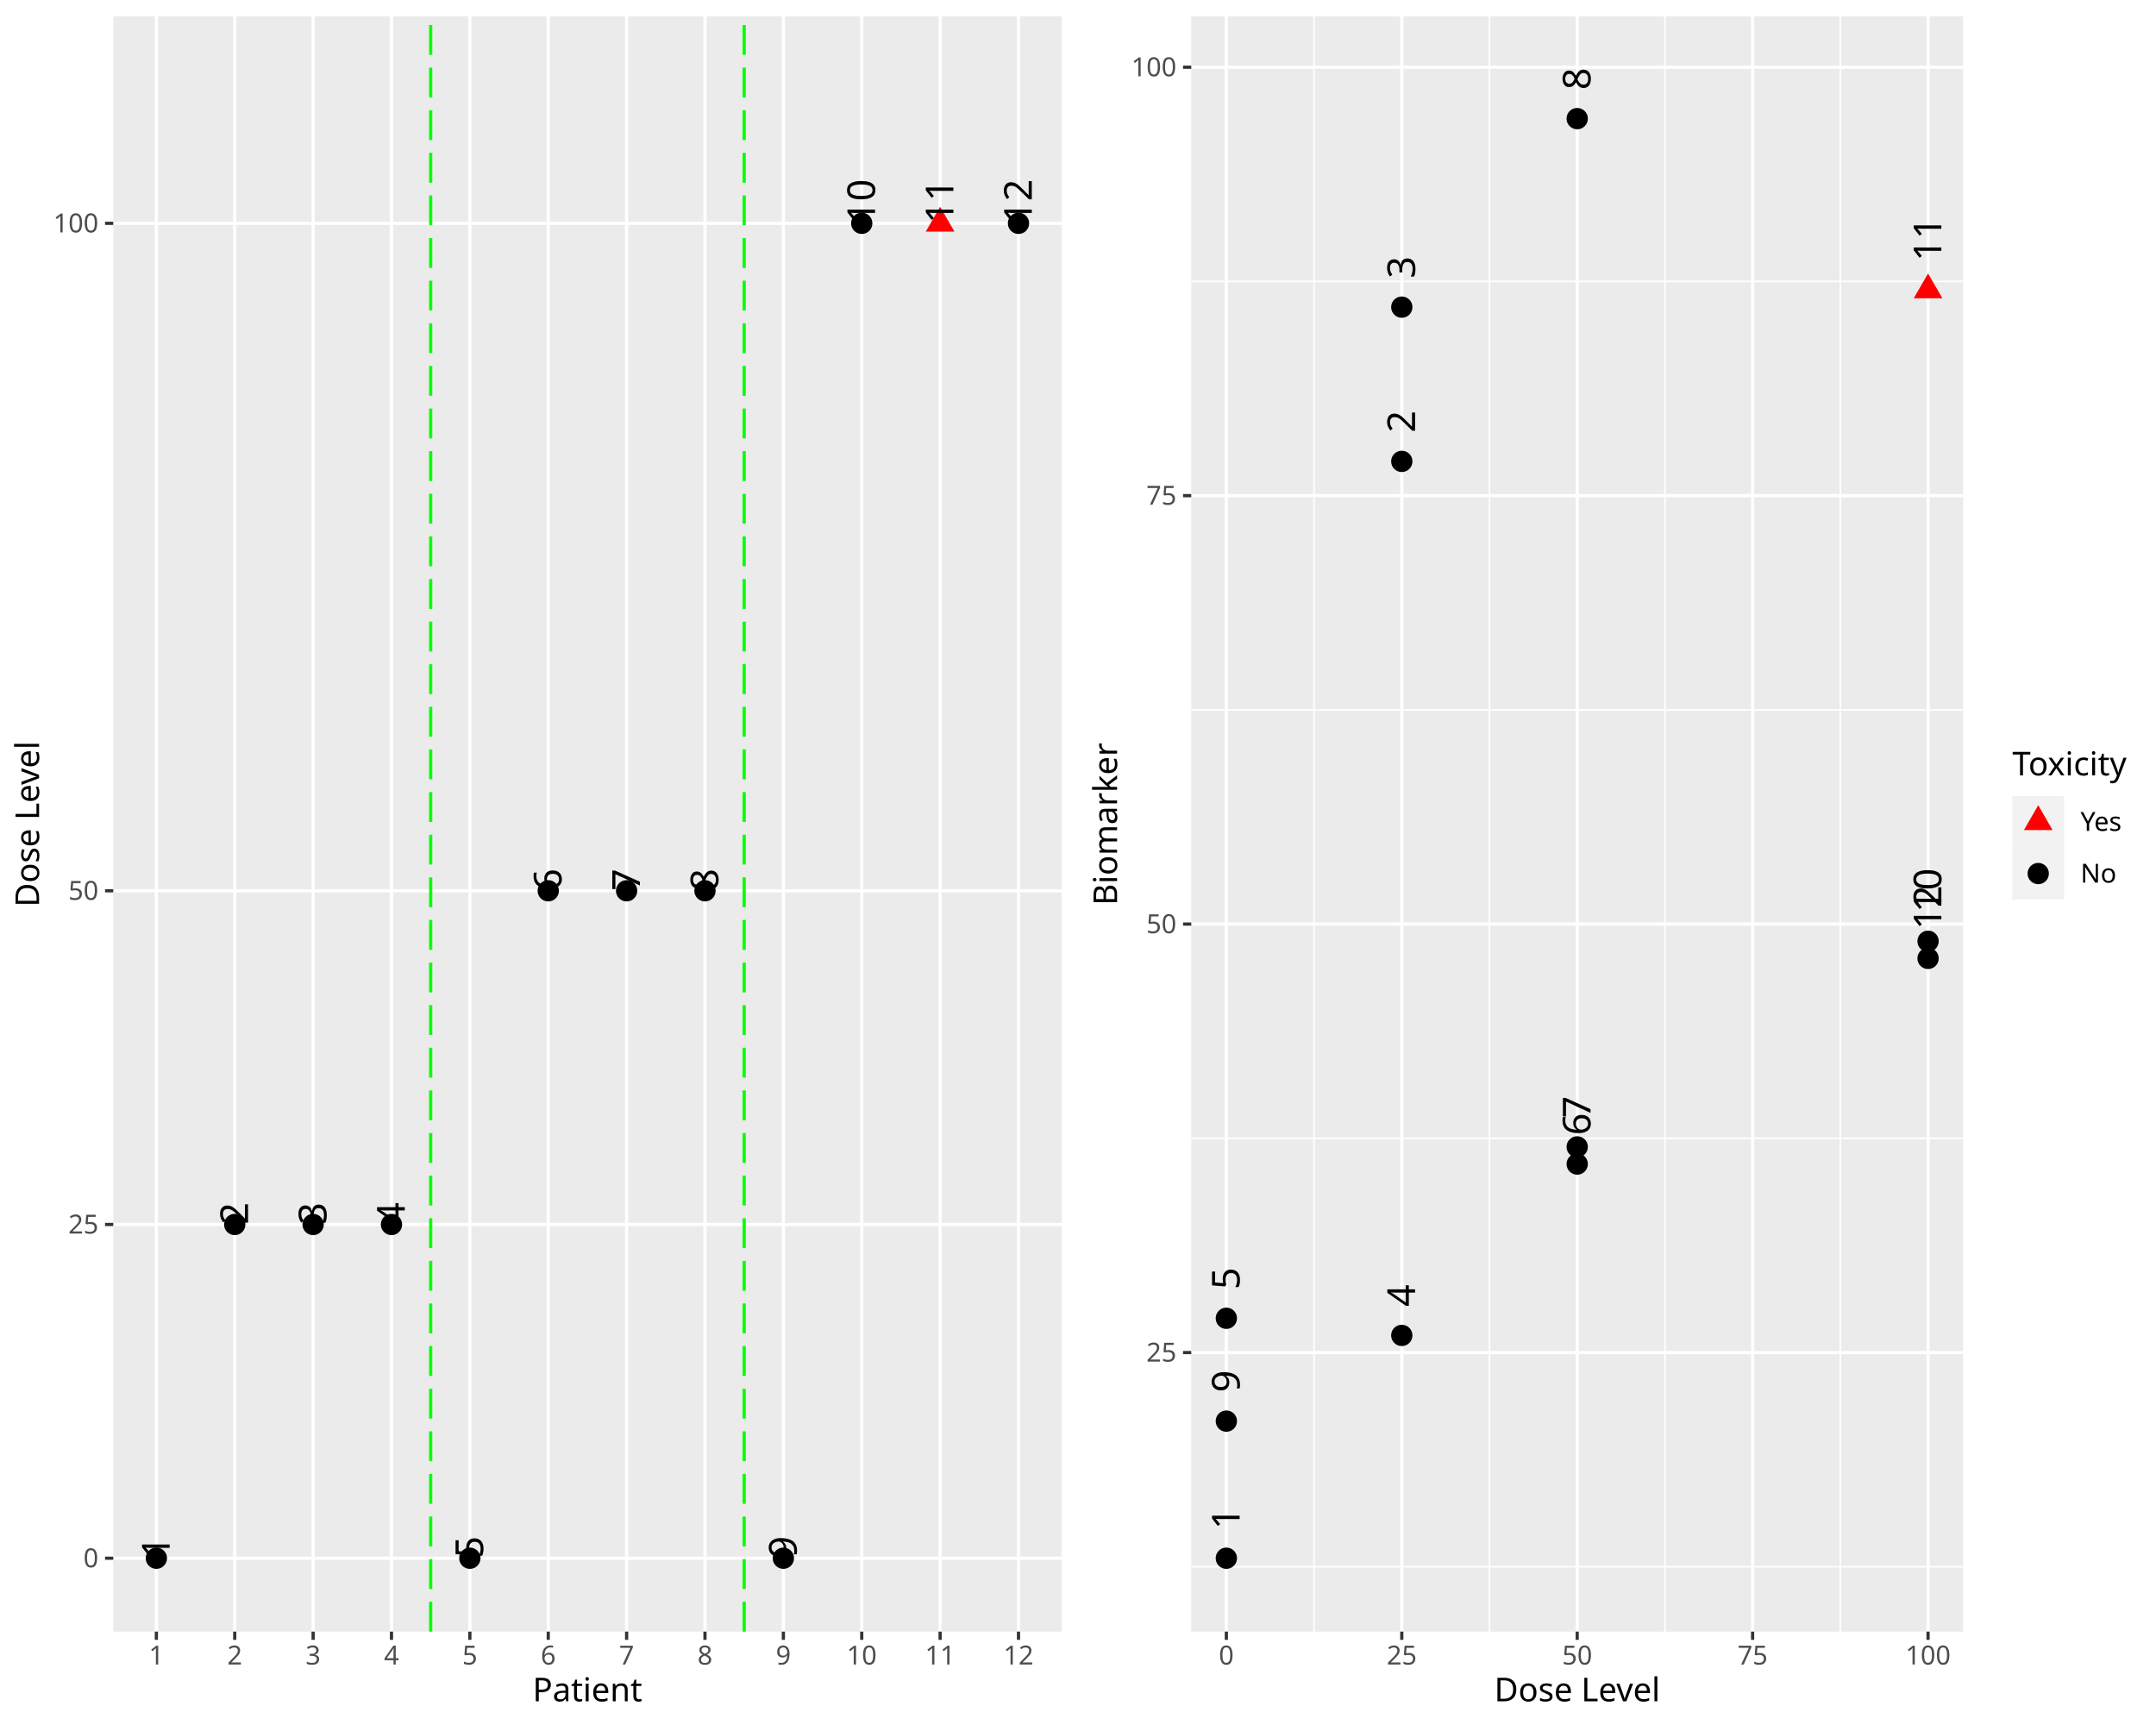
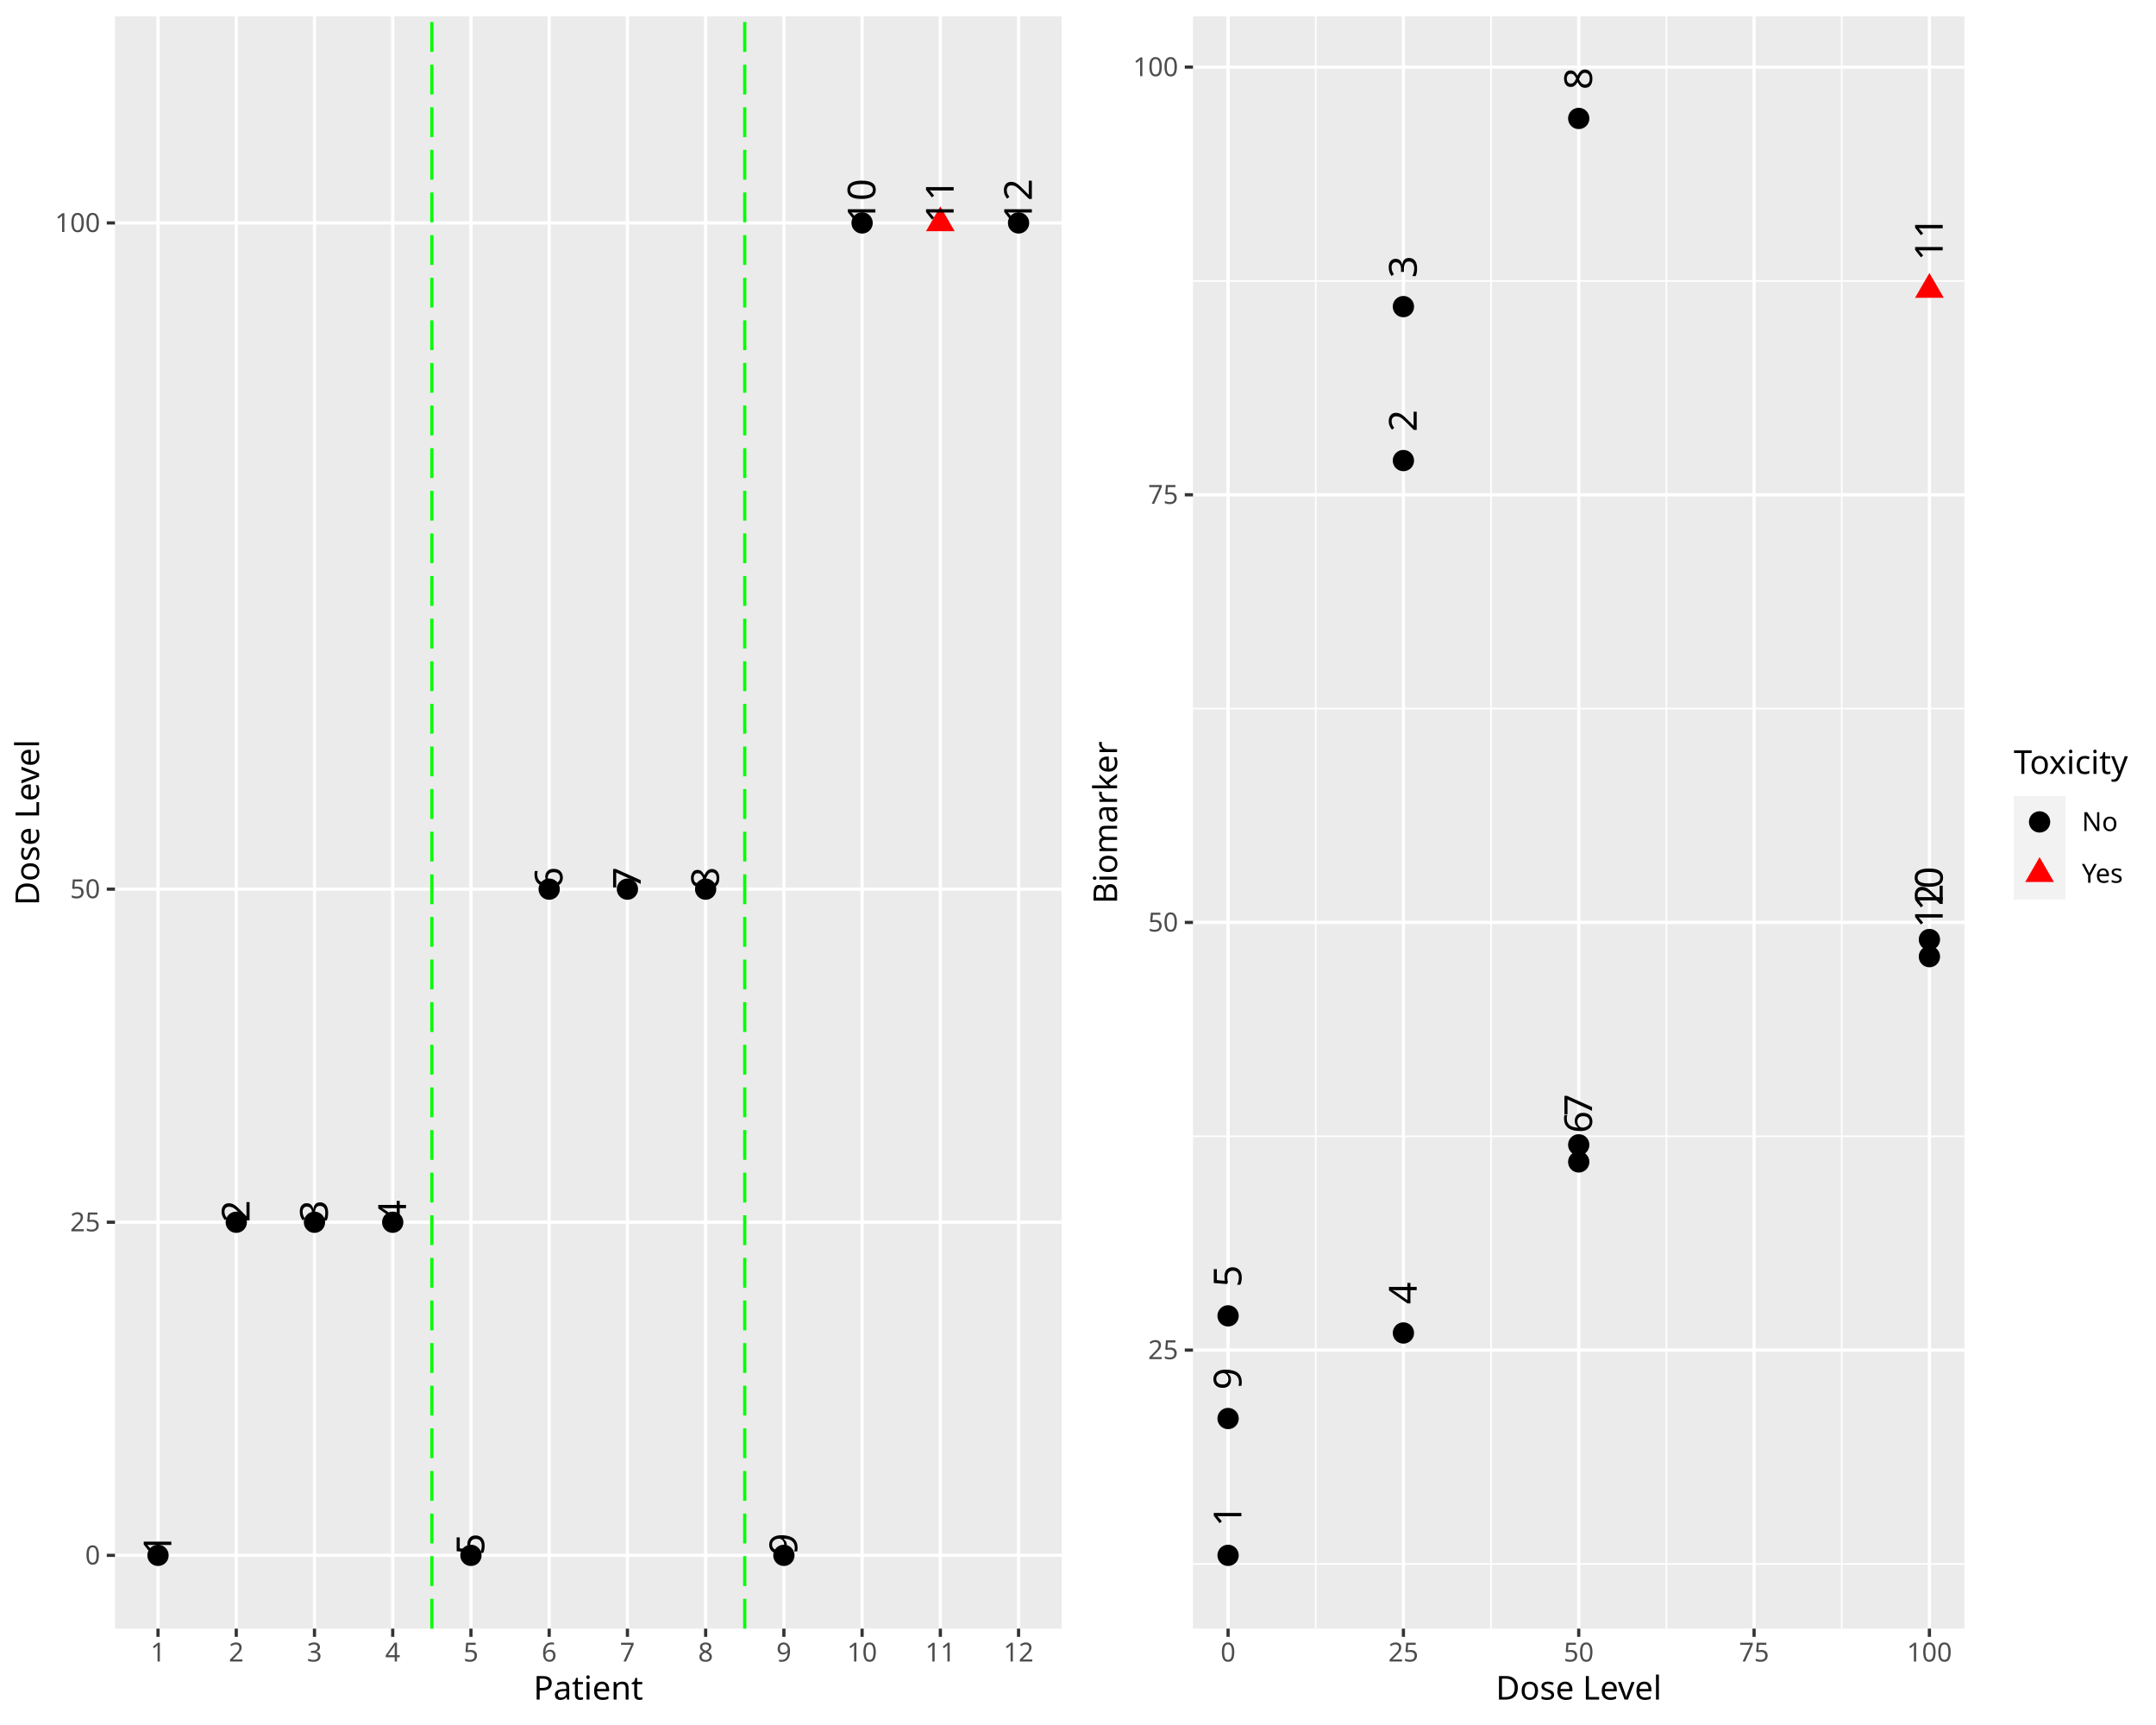
<svg xmlns="http://www.w3.org/2000/svg" class="svglite" data-engine-version="2.0" width="720.00pt" height="576.00pt" viewBox="0 0 720.00 576.00">
  <defs>
    <style type="text/css">
    .svglite line, .svglite polyline, .svglite polygon, .svglite path, .svglite rect, .svglite circle {
      fill: none;
      stroke: #000000;
      stroke-linecap: round;
      stroke-linejoin: round;
      stroke-miterlimit: 10.00;
    }
  </style>
  </defs>
  <rect width="100%" height="100%" style="stroke: none; fill: #FFFFFF;" />
  <defs>
    <clipPath id="cpMC4wMHw3MjAuMDB8MC4wMHw1NzYuMDA=">
      <rect x="0.00" y="0.00" width="720.00" height="576.00" />
    </clipPath>
  </defs>
  <g clip-path="url(#cpMC4wMHw3MjAuMDB8MC4wMHw1NzYuMDA=)">
</g>
  <defs>
    <clipPath id="cpMC4wMHwzNjAuMDB8MC4wMHw1NzYuMDA=">
      <rect x="0.00" y="0.00" width="360.00" height="576.00" />
    </clipPath>
  </defs>
  <g clip-path="url(#cpMC4wMHwzNjAuMDB8MC4wMHw1NzYuMDA=)">
    <rect x="0.00" y="0.00" width="360.00" height="576.00" style="stroke-width: 1.07; stroke: #FFFFFF; fill: #FFFFFF;" />
  </g>
  <g clip-path="url(#cpMC4wMHw3MjAuMDB8MC4wMHw1NzYuMDA=)">
</g>
  <defs>
-     <clipPath id="cpMzcuODJ8MzU0LjUyfDUuNDh8NTQ0Ljgy">
-       <rect x="37.82" y="5.48" width="316.70" height="539.34" />
-     </clipPath>
-   </defs>
-   <g clip-path="url(#cpMzcuODJ8MzU0LjUyfDUuNDh8NTQ0Ljgy)">
-     <rect x="37.82" y="5.48" width="316.70" height="539.34" style="stroke-width: 1.07; stroke: none; fill: #EBEBEB;" />
-     <polyline points="37.82,520.31 354.52,520.31 " style="stroke-width: 1.07; stroke: #FFFFFF; stroke-linecap: butt;" />
-     <polyline points="37.82,408.87 354.52,408.87 " style="stroke-width: 1.07; stroke: #FFFFFF; stroke-linecap: butt;" />
-     <polyline points="37.82,297.44 354.52,297.44 " style="stroke-width: 1.07; stroke: #FFFFFF; stroke-linecap: butt;" />
-     <polyline points="37.82,74.57 354.52,74.57 " style="stroke-width: 1.07; stroke: #FFFFFF; stroke-linecap: butt;" />
-     <polyline points="52.22,544.82 52.22,5.48 " style="stroke-width: 1.07; stroke: #FFFFFF; stroke-linecap: butt;" />
-     <polyline points="78.39,544.82 78.39,5.48 " style="stroke-width: 1.07; stroke: #FFFFFF; stroke-linecap: butt;" />
-     <polyline points="104.57,544.82 104.57,5.48 " style="stroke-width: 1.07; stroke: #FFFFFF; stroke-linecap: butt;" />
-     <polyline points="130.74,544.82 130.74,5.48 " style="stroke-width: 1.07; stroke: #FFFFFF; stroke-linecap: butt;" />
-     <polyline points="156.91,544.82 156.91,5.48 " style="stroke-width: 1.07; stroke: #FFFFFF; stroke-linecap: butt;" />
-     <polyline points="183.09,544.82 183.09,5.48 " style="stroke-width: 1.07; stroke: #FFFFFF; stroke-linecap: butt;" />
-     <polyline points="209.26,544.82 209.26,5.48 " style="stroke-width: 1.07; stroke: #FFFFFF; stroke-linecap: butt;" />
-     <polyline points="235.43,544.82 235.43,5.48 " style="stroke-width: 1.07; stroke: #FFFFFF; stroke-linecap: butt;" />
-     <polyline points="261.61,544.82 261.61,5.48 " style="stroke-width: 1.07; stroke: #FFFFFF; stroke-linecap: butt;" />
-     <polyline points="287.78,544.82 287.78,5.48 " style="stroke-width: 1.07; stroke: #FFFFFF; stroke-linecap: butt;" />
-     <polyline points="313.95,544.82 313.95,5.48 " style="stroke-width: 1.07; stroke: #FFFFFF; stroke-linecap: butt;" />
-     <polyline points="340.13,544.82 340.13,5.48 " style="stroke-width: 1.07; stroke: #FFFFFF; stroke-linecap: butt;" />
-     <circle cx="52.22" cy="520.31" r="3.56" style="stroke-width: 0.71; stroke: none; fill: #000000;" />
-     <circle cx="78.39" cy="408.87" r="3.56" style="stroke-width: 0.71; stroke: none; fill: #000000;" />
-     <circle cx="104.57" cy="408.87" r="3.56" style="stroke-width: 0.71; stroke: none; fill: #000000;" />
-     <circle cx="130.74" cy="408.87" r="3.56" style="stroke-width: 0.71; stroke: none; fill: #000000;" />
-     <circle cx="156.91" cy="520.31" r="3.56" style="stroke-width: 0.71; stroke: none; fill: #000000;" />
-     <circle cx="183.09" cy="297.44" r="3.56" style="stroke-width: 0.71; stroke: none; fill: #000000;" />
-     <circle cx="209.26" cy="297.44" r="3.56" style="stroke-width: 0.71; stroke: none; fill: #000000;" />
-     <circle cx="235.43" cy="297.44" r="3.56" style="stroke-width: 0.71; stroke: none; fill: #000000;" />
-     <circle cx="261.61" cy="520.31" r="3.56" style="stroke-width: 0.71; stroke: none; fill: #000000;" />
-     <circle cx="287.78" cy="74.57" r="3.56" style="stroke-width: 0.71; stroke: none; fill: #000000;" />
-     <polygon points="313.95,69.04 318.74,77.33 309.16,77.33 " style="stroke-width: 0.71; stroke: none; fill: #FF0000;" />
-     <circle cx="340.13" cy="74.57" r="3.56" style="stroke-width: 0.71; stroke: none; fill: #000000;" />
-     <line x1="143.83" y1="544.82" x2="143.83" y2="5.48" style="stroke-width: 1.07; stroke: #00FF00; stroke-dasharray: 9.96,4.27; stroke-linecap: butt;" />
-     <line x1="248.52" y1="544.82" x2="248.52" y2="5.48" style="stroke-width: 1.07; stroke: #00FF00; stroke-dasharray: 9.96,4.27; stroke-linecap: butt;" />
-     <text transform="translate(56.66,520.31) rotate(-90)" style="font-size: 12.90px; font-family: sans;" textLength="14.35px" lengthAdjust="spacingAndGlyphs">  1</text>
-     <text transform="translate(82.83,408.87) rotate(-90)" style="font-size: 12.90px; font-family: sans;" textLength="14.35px" lengthAdjust="spacingAndGlyphs">  2</text>
-     <text transform="translate(109.01,408.87) rotate(-90)" style="font-size: 12.90px; font-family: sans;" textLength="14.35px" lengthAdjust="spacingAndGlyphs">  3</text>
-     <text transform="translate(135.18,408.87) rotate(-90)" style="font-size: 12.90px; font-family: sans;" textLength="14.35px" lengthAdjust="spacingAndGlyphs">  4</text>
-     <text transform="translate(161.35,520.31) rotate(-90)" style="font-size: 12.90px; font-family: sans;" textLength="14.35px" lengthAdjust="spacingAndGlyphs">  5</text>
-     <text transform="translate(187.53,297.44) rotate(-90)" style="font-size: 12.90px; font-family: sans;" textLength="14.35px" lengthAdjust="spacingAndGlyphs">  6</text>
-     <text transform="translate(213.70,297.44) rotate(-90)" style="font-size: 12.90px; font-family: sans;" textLength="14.35px" lengthAdjust="spacingAndGlyphs">  7</text>
-     <text transform="translate(239.87,297.44) rotate(-90)" style="font-size: 12.90px; font-family: sans;" textLength="14.35px" lengthAdjust="spacingAndGlyphs">  8</text>
-     <text transform="translate(266.05,520.31) rotate(-90)" style="font-size: 12.90px; font-family: sans;" textLength="14.35px" lengthAdjust="spacingAndGlyphs">  9</text>
-     <text transform="translate(292.22,74.57) rotate(-90)" style="font-size: 12.90px; font-family: sans;" textLength="21.53px" lengthAdjust="spacingAndGlyphs">  10</text>
-     <text transform="translate(318.39,74.57) rotate(-90)" style="font-size: 12.90px; font-family: sans;" textLength="21.53px" lengthAdjust="spacingAndGlyphs">  11</text>
-     <text transform="translate(344.57,74.57) rotate(-90)" style="font-size: 12.90px; font-family: sans;" textLength="21.53px" lengthAdjust="spacingAndGlyphs">  12</text>
-   </g>
-   <g clip-path="url(#cpMC4wMHw3MjAuMDB8MC4wMHw1NzYuMDA=)">
-     <text x="32.89" y="523.34" text-anchor="end" style="font-size: 8.80px; fill: #4D4D4D; font-family: sans;" textLength="4.89px" lengthAdjust="spacingAndGlyphs">0</text>
-     <text x="32.89" y="411.90" text-anchor="end" style="font-size: 8.80px; fill: #4D4D4D; font-family: sans;" textLength="9.79px" lengthAdjust="spacingAndGlyphs">25</text>
-     <text x="32.89" y="300.47" text-anchor="end" style="font-size: 8.80px; fill: #4D4D4D; font-family: sans;" textLength="9.79px" lengthAdjust="spacingAndGlyphs">50</text>
-     <text x="32.89" y="77.60" text-anchor="end" style="font-size: 8.80px; fill: #4D4D4D; font-family: sans;" textLength="14.68px" lengthAdjust="spacingAndGlyphs">100</text>
-     <polyline points="35.08,520.31 37.82,520.31 " style="stroke-width: 1.07; stroke: #333333; stroke-linecap: butt;" />
-     <polyline points="35.08,408.87 37.82,408.87 " style="stroke-width: 1.07; stroke: #333333; stroke-linecap: butt;" />
-     <polyline points="35.08,297.44 37.82,297.44 " style="stroke-width: 1.07; stroke: #333333; stroke-linecap: butt;" />
-     <polyline points="35.08,74.57 37.82,74.57 " style="stroke-width: 1.07; stroke: #333333; stroke-linecap: butt;" />
-     <polyline points="52.22,547.56 52.22,544.82 " style="stroke-width: 1.07; stroke: #333333; stroke-linecap: butt;" />
-     <polyline points="78.39,547.56 78.39,544.82 " style="stroke-width: 1.07; stroke: #333333; stroke-linecap: butt;" />
-     <polyline points="104.57,547.56 104.57,544.82 " style="stroke-width: 1.07; stroke: #333333; stroke-linecap: butt;" />
-     <polyline points="130.74,547.56 130.74,544.82 " style="stroke-width: 1.07; stroke: #333333; stroke-linecap: butt;" />
-     <polyline points="156.91,547.56 156.91,544.82 " style="stroke-width: 1.07; stroke: #333333; stroke-linecap: butt;" />
-     <polyline points="183.09,547.56 183.09,544.82 " style="stroke-width: 1.07; stroke: #333333; stroke-linecap: butt;" />
-     <polyline points="209.26,547.56 209.26,544.82 " style="stroke-width: 1.07; stroke: #333333; stroke-linecap: butt;" />
-     <polyline points="235.43,547.56 235.43,544.82 " style="stroke-width: 1.07; stroke: #333333; stroke-linecap: butt;" />
-     <polyline points="261.61,547.56 261.61,544.82 " style="stroke-width: 1.07; stroke: #333333; stroke-linecap: butt;" />
-     <polyline points="287.78,547.56 287.78,544.82 " style="stroke-width: 1.07; stroke: #333333; stroke-linecap: butt;" />
-     <polyline points="313.95,547.56 313.95,544.82 " style="stroke-width: 1.07; stroke: #333333; stroke-linecap: butt;" />
-     <polyline points="340.13,547.56 340.13,544.82 " style="stroke-width: 1.07; stroke: #333333; stroke-linecap: butt;" />
-     <text x="52.22" y="555.81" text-anchor="middle" style="font-size: 8.80px; fill: #4D4D4D; font-family: sans;" textLength="4.89px" lengthAdjust="spacingAndGlyphs">1</text>
-     <text x="78.39" y="555.81" text-anchor="middle" style="font-size: 8.80px; fill: #4D4D4D; font-family: sans;" textLength="4.89px" lengthAdjust="spacingAndGlyphs">2</text>
-     <text x="104.57" y="555.81" text-anchor="middle" style="font-size: 8.80px; fill: #4D4D4D; font-family: sans;" textLength="4.89px" lengthAdjust="spacingAndGlyphs">3</text>
-     <text x="130.74" y="555.81" text-anchor="middle" style="font-size: 8.80px; fill: #4D4D4D; font-family: sans;" textLength="4.89px" lengthAdjust="spacingAndGlyphs">4</text>
-     <text x="156.91" y="555.81" text-anchor="middle" style="font-size: 8.80px; fill: #4D4D4D; font-family: sans;" textLength="4.89px" lengthAdjust="spacingAndGlyphs">5</text>
-     <text x="183.09" y="555.81" text-anchor="middle" style="font-size: 8.80px; fill: #4D4D4D; font-family: sans;" textLength="4.89px" lengthAdjust="spacingAndGlyphs">6</text>
-     <text x="209.26" y="555.81" text-anchor="middle" style="font-size: 8.80px; fill: #4D4D4D; font-family: sans;" textLength="4.89px" lengthAdjust="spacingAndGlyphs">7</text>
-     <text x="235.43" y="555.81" text-anchor="middle" style="font-size: 8.80px; fill: #4D4D4D; font-family: sans;" textLength="4.89px" lengthAdjust="spacingAndGlyphs">8</text>
-     <text x="261.61" y="555.81" text-anchor="middle" style="font-size: 8.80px; fill: #4D4D4D; font-family: sans;" textLength="4.89px" lengthAdjust="spacingAndGlyphs">9</text>
-     <text x="287.78" y="555.81" text-anchor="middle" style="font-size: 8.80px; fill: #4D4D4D; font-family: sans;" textLength="9.79px" lengthAdjust="spacingAndGlyphs">10</text>
-     <text x="313.95" y="555.81" text-anchor="middle" style="font-size: 8.80px; fill: #4D4D4D; font-family: sans;" textLength="9.79px" lengthAdjust="spacingAndGlyphs">11</text>
-     <text x="340.13" y="555.81" text-anchor="middle" style="font-size: 8.80px; fill: #4D4D4D; font-family: sans;" textLength="9.79px" lengthAdjust="spacingAndGlyphs">12</text>
-     <text x="196.17" y="568.10" text-anchor="middle" style="font-size: 11.00px; font-family: sans;" textLength="34.25px" lengthAdjust="spacingAndGlyphs">Patient</text>
-     <text transform="translate(13.05,275.15) rotate(-90)" text-anchor="middle" style="font-size: 11.00px; font-family: sans;" textLength="55.04px" lengthAdjust="spacingAndGlyphs">Dose Level</text>
+     <clipPath id="cpMzguNDB8MzU0LjUyfDUuNDh8NTQzLjgy">
+       <rect x="38.40" y="5.48" width="316.12" height="538.34" />
+     </clipPath>
+   </defs>
+   <g clip-path="url(#cpMzguNDB8MzU0LjUyfDUuNDh8NTQzLjgy)">
+     <rect x="38.40" y="5.48" width="316.12" height="538.34" style="stroke-width: 1.07; stroke: none; fill: #EBEBEB;" />
+     <polyline points="38.40,519.35 354.52,519.35 " style="stroke-width: 1.07; stroke: #FFFFFF; stroke-linecap: butt;" />
+     <polyline points="38.40,408.12 354.52,408.12 " style="stroke-width: 1.07; stroke: #FFFFFF; stroke-linecap: butt;" />
+     <polyline points="38.40,296.90 354.52,296.90 " style="stroke-width: 1.07; stroke: #FFFFFF; stroke-linecap: butt;" />
+     <polyline points="38.40,74.44 354.52,74.44 " style="stroke-width: 1.07; stroke: #FFFFFF; stroke-linecap: butt;" />
+     <polyline points="52.77,543.82 52.77,5.48 " style="stroke-width: 1.07; stroke: #FFFFFF; stroke-linecap: butt;" />
+     <polyline points="78.90,543.82 78.90,5.48 " style="stroke-width: 1.07; stroke: #FFFFFF; stroke-linecap: butt;" />
+     <polyline points="105.02,543.82 105.02,5.48 " style="stroke-width: 1.07; stroke: #FFFFFF; stroke-linecap: butt;" />
+     <polyline points="131.15,543.82 131.15,5.48 " style="stroke-width: 1.07; stroke: #FFFFFF; stroke-linecap: butt;" />
+     <polyline points="157.27,543.82 157.27,5.48 " style="stroke-width: 1.07; stroke: #FFFFFF; stroke-linecap: butt;" />
+     <polyline points="183.40,543.82 183.40,5.48 " style="stroke-width: 1.07; stroke: #FFFFFF; stroke-linecap: butt;" />
+     <polyline points="209.53,543.82 209.53,5.48 " style="stroke-width: 1.07; stroke: #FFFFFF; stroke-linecap: butt;" />
+     <polyline points="235.65,543.82 235.65,5.48 " style="stroke-width: 1.07; stroke: #FFFFFF; stroke-linecap: butt;" />
+     <polyline points="261.78,543.82 261.78,5.48 " style="stroke-width: 1.07; stroke: #FFFFFF; stroke-linecap: butt;" />
+     <polyline points="287.90,543.82 287.90,5.48 " style="stroke-width: 1.07; stroke: #FFFFFF; stroke-linecap: butt;" />
+     <polyline points="314.03,543.82 314.03,5.48 " style="stroke-width: 1.07; stroke: #FFFFFF; stroke-linecap: butt;" />
+     <polyline points="340.15,543.82 340.15,5.48 " style="stroke-width: 1.07; stroke: #FFFFFF; stroke-linecap: butt;" />
+     <circle cx="52.77" cy="519.35" r="3.56" style="stroke-width: 0.71; stroke: none; fill: #000000;" />
+     <circle cx="78.90" cy="408.12" r="3.56" style="stroke-width: 0.71; stroke: none; fill: #000000;" />
+     <circle cx="105.02" cy="408.12" r="3.56" style="stroke-width: 0.71; stroke: none; fill: #000000;" />
+     <circle cx="131.15" cy="408.12" r="3.56" style="stroke-width: 0.71; stroke: none; fill: #000000;" />
+     <circle cx="157.27" cy="519.35" r="3.56" style="stroke-width: 0.71; stroke: none; fill: #000000;" />
+     <circle cx="183.40" cy="296.90" r="3.56" style="stroke-width: 0.71; stroke: none; fill: #000000;" />
+     <circle cx="209.53" cy="296.90" r="3.56" style="stroke-width: 0.71; stroke: none; fill: #000000;" />
+     <circle cx="235.65" cy="296.90" r="3.56" style="stroke-width: 0.71; stroke: none; fill: #000000;" />
+     <circle cx="261.78" cy="519.35" r="3.56" style="stroke-width: 0.71; stroke: none; fill: #000000;" />
+     <circle cx="287.90" cy="74.44" r="3.56" style="stroke-width: 0.71; stroke: none; fill: #000000;" />
+     <polygon points="314.03,68.91 318.81,77.21 309.24,77.21 " style="stroke-width: 0.71; stroke: none; fill: #FF0000;" />
+     <circle cx="340.15" cy="74.44" r="3.56" style="stroke-width: 0.71; stroke: none; fill: #000000;" />
+     <line x1="144.21" y1="543.82" x2="144.21" y2="5.48" style="stroke-width: 1.07; stroke: #00FF00; stroke-dasharray: 9.96,4.27; stroke-linecap: butt;" />
+     <line x1="248.71" y1="543.82" x2="248.71" y2="5.48" style="stroke-width: 1.07; stroke: #00FF00; stroke-dasharray: 9.96,4.27; stroke-linecap: butt;" />
+     <text transform="translate(57.21,519.35) rotate(-90)" style="font-size: 12.90px; font-family: sans;" textLength="14.35px" lengthAdjust="spacingAndGlyphs">  1</text>
+     <text transform="translate(83.34,408.12) rotate(-90)" style="font-size: 12.90px; font-family: sans;" textLength="14.35px" lengthAdjust="spacingAndGlyphs">  2</text>
+     <text transform="translate(109.46,408.12) rotate(-90)" style="font-size: 12.90px; font-family: sans;" textLength="14.35px" lengthAdjust="spacingAndGlyphs">  3</text>
+     <text transform="translate(135.59,408.12) rotate(-90)" style="font-size: 12.90px; font-family: sans;" textLength="14.35px" lengthAdjust="spacingAndGlyphs">  4</text>
+     <text transform="translate(161.72,519.35) rotate(-90)" style="font-size: 12.90px; font-family: sans;" textLength="14.35px" lengthAdjust="spacingAndGlyphs">  5</text>
+     <text transform="translate(187.84,296.90) rotate(-90)" style="font-size: 12.90px; font-family: sans;" textLength="14.35px" lengthAdjust="spacingAndGlyphs">  6</text>
+     <text transform="translate(213.97,296.90) rotate(-90)" style="font-size: 12.90px; font-family: sans;" textLength="14.35px" lengthAdjust="spacingAndGlyphs">  7</text>
+     <text transform="translate(240.09,296.90) rotate(-90)" style="font-size: 12.90px; font-family: sans;" textLength="14.35px" lengthAdjust="spacingAndGlyphs">  8</text>
+     <text transform="translate(266.22,519.35) rotate(-90)" style="font-size: 12.90px; font-family: sans;" textLength="14.35px" lengthAdjust="spacingAndGlyphs">  9</text>
+     <text transform="translate(292.34,74.44) rotate(-90)" style="font-size: 12.90px; font-family: sans;" textLength="21.53px" lengthAdjust="spacingAndGlyphs">  10</text>
+     <text transform="translate(318.47,74.44) rotate(-90)" style="font-size: 12.90px; font-family: sans;" textLength="21.53px" lengthAdjust="spacingAndGlyphs">  11</text>
+     <text transform="translate(344.59,74.44) rotate(-90)" style="font-size: 12.90px; font-family: sans;" textLength="21.53px" lengthAdjust="spacingAndGlyphs">  12</text>
+   </g>
+   <g clip-path="url(#cpMC4wMHw3MjAuMDB8MC4wMHw1NzYuMDA=)">
+     <text x="33.47" y="522.38" text-anchor="end" style="font-size: 8.80px; fill: #4D4D4D; font-family: sans;" textLength="4.89px" lengthAdjust="spacingAndGlyphs">0</text>
+     <text x="33.47" y="411.15" text-anchor="end" style="font-size: 8.80px; fill: #4D4D4D; font-family: sans;" textLength="9.79px" lengthAdjust="spacingAndGlyphs">25</text>
+     <text x="33.47" y="299.92" text-anchor="end" style="font-size: 8.80px; fill: #4D4D4D; font-family: sans;" textLength="9.79px" lengthAdjust="spacingAndGlyphs">50</text>
+     <text x="33.47" y="77.47" text-anchor="end" style="font-size: 8.80px; fill: #4D4D4D; font-family: sans;" textLength="14.68px" lengthAdjust="spacingAndGlyphs">100</text>
+     <polyline points="35.66,519.35 38.40,519.35 " style="stroke-width: 1.07; stroke: #333333; stroke-linecap: butt;" />
+     <polyline points="35.66,408.12 38.40,408.12 " style="stroke-width: 1.07; stroke: #333333; stroke-linecap: butt;" />
+     <polyline points="35.66,296.90 38.40,296.90 " style="stroke-width: 1.07; stroke: #333333; stroke-linecap: butt;" />
+     <polyline points="35.66,74.44 38.40,74.44 " style="stroke-width: 1.07; stroke: #333333; stroke-linecap: butt;" />
+     <polyline points="52.77,546.56 52.77,543.82 " style="stroke-width: 1.07; stroke: #333333; stroke-linecap: butt;" />
+     <polyline points="78.90,546.56 78.90,543.82 " style="stroke-width: 1.07; stroke: #333333; stroke-linecap: butt;" />
+     <polyline points="105.02,546.56 105.02,543.82 " style="stroke-width: 1.07; stroke: #333333; stroke-linecap: butt;" />
+     <polyline points="131.15,546.56 131.15,543.82 " style="stroke-width: 1.07; stroke: #333333; stroke-linecap: butt;" />
+     <polyline points="157.27,546.56 157.27,543.82 " style="stroke-width: 1.07; stroke: #333333; stroke-linecap: butt;" />
+     <polyline points="183.40,546.56 183.40,543.82 " style="stroke-width: 1.07; stroke: #333333; stroke-linecap: butt;" />
+     <polyline points="209.53,546.56 209.53,543.82 " style="stroke-width: 1.07; stroke: #333333; stroke-linecap: butt;" />
+     <polyline points="235.65,546.56 235.65,543.82 " style="stroke-width: 1.07; stroke: #333333; stroke-linecap: butt;" />
+     <polyline points="261.78,546.56 261.78,543.82 " style="stroke-width: 1.07; stroke: #333333; stroke-linecap: butt;" />
+     <polyline points="287.90,546.56 287.90,543.82 " style="stroke-width: 1.07; stroke: #333333; stroke-linecap: butt;" />
+     <polyline points="314.03,546.56 314.03,543.82 " style="stroke-width: 1.07; stroke: #333333; stroke-linecap: butt;" />
+     <polyline points="340.15,546.56 340.15,543.82 " style="stroke-width: 1.07; stroke: #333333; stroke-linecap: butt;" />
+     <text x="52.77" y="554.81" text-anchor="middle" style="font-size: 8.80px; fill: #4D4D4D; font-family: sans;" textLength="4.89px" lengthAdjust="spacingAndGlyphs">1</text>
+     <text x="78.90" y="554.81" text-anchor="middle" style="font-size: 8.80px; fill: #4D4D4D; font-family: sans;" textLength="4.89px" lengthAdjust="spacingAndGlyphs">2</text>
+     <text x="105.02" y="554.81" text-anchor="middle" style="font-size: 8.80px; fill: #4D4D4D; font-family: sans;" textLength="4.89px" lengthAdjust="spacingAndGlyphs">3</text>
+     <text x="131.15" y="554.81" text-anchor="middle" style="font-size: 8.80px; fill: #4D4D4D; font-family: sans;" textLength="4.89px" lengthAdjust="spacingAndGlyphs">4</text>
+     <text x="157.27" y="554.81" text-anchor="middle" style="font-size: 8.80px; fill: #4D4D4D; font-family: sans;" textLength="4.89px" lengthAdjust="spacingAndGlyphs">5</text>
+     <text x="183.40" y="554.81" text-anchor="middle" style="font-size: 8.80px; fill: #4D4D4D; font-family: sans;" textLength="4.89px" lengthAdjust="spacingAndGlyphs">6</text>
+     <text x="209.53" y="554.81" text-anchor="middle" style="font-size: 8.80px; fill: #4D4D4D; font-family: sans;" textLength="4.89px" lengthAdjust="spacingAndGlyphs">7</text>
+     <text x="235.65" y="554.81" text-anchor="middle" style="font-size: 8.80px; fill: #4D4D4D; font-family: sans;" textLength="4.89px" lengthAdjust="spacingAndGlyphs">8</text>
+     <text x="261.78" y="554.81" text-anchor="middle" style="font-size: 8.80px; fill: #4D4D4D; font-family: sans;" textLength="4.89px" lengthAdjust="spacingAndGlyphs">9</text>
+     <text x="287.90" y="554.81" text-anchor="middle" style="font-size: 8.80px; fill: #4D4D4D; font-family: sans;" textLength="9.79px" lengthAdjust="spacingAndGlyphs">10</text>
+     <text x="314.03" y="554.81" text-anchor="middle" style="font-size: 8.80px; fill: #4D4D4D; font-family: sans;" textLength="9.79px" lengthAdjust="spacingAndGlyphs">11</text>
+     <text x="340.15" y="554.81" text-anchor="middle" style="font-size: 8.80px; fill: #4D4D4D; font-family: sans;" textLength="9.79px" lengthAdjust="spacingAndGlyphs">12</text>
+     <text x="196.46" y="567.52" text-anchor="middle" style="font-size: 11.00px; font-family: sans;" textLength="34.25px" lengthAdjust="spacingAndGlyphs">Patient</text>
+     <text transform="translate(13.05,274.65) rotate(-90)" text-anchor="middle" style="font-size: 11.00px; font-family: sans;" textLength="55.04px" lengthAdjust="spacingAndGlyphs">Dose Level</text>
  </g>
  <defs>
    <clipPath id="cpMzYwLjAwfDcyMC4wMHwwLjAwfDU3Ni4wMA==">
      <rect x="360.00" y="0.00" width="360.00" height="576.00" />
    </clipPath>
  </defs>
  <g clip-path="url(#cpMzYwLjAwfDcyMC4wMHwwLjAwfDU3Ni4wMA==)">
    <rect x="360.00" y="0.00" width="360.00" height="576.00" style="stroke-width: 1.07; stroke: #FFFFFF; fill: #FFFFFF;" />
  </g>
  <g clip-path="url(#cpMC4wMHw3MjAuMDB8MC4wMHw1NzYuMDA=)">
</g>
  <defs>
-     <clipPath id="cpMzk3LjgyfDY1NS42MHw1LjQ4fDU0NC44Mg==">
-       <rect x="397.82" y="5.48" width="257.77" height="539.34" />
-     </clipPath>
-   </defs>
-   <g clip-path="url(#cpMzk3LjgyfDY1NS42MHw1LjQ4fDU0NC44Mg==)">
-     <rect x="397.82" y="5.48" width="257.77" height="539.34" style="stroke-width: 1.07; stroke: none; fill: #EBEBEB;" />
-     <polyline points="397.82,523.17 655.60,523.17 " style="stroke-width: 0.53; stroke: #FFFFFF; stroke-linecap: butt;" />
-     <polyline points="397.82,380.10 655.60,380.10 " style="stroke-width: 0.53; stroke: #FFFFFF; stroke-linecap: butt;" />
-     <polyline points="397.82,237.04 655.60,237.04 " style="stroke-width: 0.53; stroke: #FFFFFF; stroke-linecap: butt;" />
-     <polyline points="397.82,93.97 655.60,93.97 " style="stroke-width: 0.53; stroke: #FFFFFF; stroke-linecap: butt;" />
-     <polyline points="438.83,544.82 438.83,5.48 " style="stroke-width: 0.53; stroke: #FFFFFF; stroke-linecap: butt;" />
-     <polyline points="497.42,544.82 497.42,5.48 " style="stroke-width: 0.53; stroke: #FFFFFF; stroke-linecap: butt;" />
-     <polyline points="556.00,544.82 556.00,5.48 " style="stroke-width: 0.53; stroke: #FFFFFF; stroke-linecap: butt;" />
-     <polyline points="614.59,544.82 614.59,5.48 " style="stroke-width: 0.53; stroke: #FFFFFF; stroke-linecap: butt;" />
-     <polyline points="397.82,451.64 655.60,451.64 " style="stroke-width: 1.07; stroke: #FFFFFF; stroke-linecap: butt;" />
-     <polyline points="397.82,308.57 655.60,308.57 " style="stroke-width: 1.07; stroke: #FFFFFF; stroke-linecap: butt;" />
-     <polyline points="397.82,165.51 655.60,165.51 " style="stroke-width: 1.07; stroke: #FFFFFF; stroke-linecap: butt;" />
-     <polyline points="397.82,22.44 655.60,22.44 " style="stroke-width: 1.07; stroke: #FFFFFF; stroke-linecap: butt;" />
-     <polyline points="409.54,544.82 409.54,5.48 " style="stroke-width: 1.07; stroke: #FFFFFF; stroke-linecap: butt;" />
-     <polyline points="468.13,544.82 468.13,5.48 " style="stroke-width: 1.07; stroke: #FFFFFF; stroke-linecap: butt;" />
-     <polyline points="526.71,544.82 526.71,5.48 " style="stroke-width: 1.07; stroke: #FFFFFF; stroke-linecap: butt;" />
-     <polyline points="585.29,544.82 585.29,5.48 " style="stroke-width: 1.07; stroke: #FFFFFF; stroke-linecap: butt;" />
-     <polyline points="643.88,544.82 643.88,5.48 " style="stroke-width: 1.07; stroke: #FFFFFF; stroke-linecap: butt;" />
-     <circle cx="409.54" cy="520.31" r="3.56" style="stroke-width: 0.71; stroke: none; fill: #000000;" />
-     <circle cx="468.13" cy="154.06" r="3.56" style="stroke-width: 0.71; stroke: none; fill: #000000;" />
-     <circle cx="468.13" cy="102.56" r="3.56" style="stroke-width: 0.71; stroke: none; fill: #000000;" />
-     <circle cx="468.13" cy="445.91" r="3.56" style="stroke-width: 0.71; stroke: none; fill: #000000;" />
-     <circle cx="409.54" cy="440.19" r="3.56" style="stroke-width: 0.71; stroke: none; fill: #000000;" />
-     <circle cx="526.71" cy="388.69" r="3.56" style="stroke-width: 0.71; stroke: none; fill: #000000;" />
-     <circle cx="526.71" cy="382.96" r="3.56" style="stroke-width: 0.71; stroke: none; fill: #000000;" />
-     <circle cx="526.71" cy="39.61" r="3.56" style="stroke-width: 0.71; stroke: none; fill: #000000;" />
-     <circle cx="409.54" cy="474.53" r="3.56" style="stroke-width: 0.71; stroke: none; fill: #000000;" />
-     <circle cx="643.88" cy="314.29" r="3.56" style="stroke-width: 0.71; stroke: none; fill: #000000;" />
-     <polygon points="643.88,91.31 648.67,99.60 639.09,99.60 " style="stroke-width: 0.71; stroke: none; fill: #FF0000;" />
-     <circle cx="643.88" cy="320.02" r="3.56" style="stroke-width: 0.71; stroke: none; fill: #000000;" />
-     <text transform="translate(413.98,510.69) rotate(-90)" style="font-size: 12.90px; font-family: sans;" textLength="7.18px" lengthAdjust="spacingAndGlyphs">1</text>
-     <text transform="translate(472.57,144.45) rotate(-90)" style="font-size: 12.90px; font-family: sans;" textLength="7.18px" lengthAdjust="spacingAndGlyphs">2</text>
-     <text transform="translate(472.57,92.94) rotate(-90)" style="font-size: 12.90px; font-family: sans;" textLength="7.18px" lengthAdjust="spacingAndGlyphs">3</text>
-     <text transform="translate(472.57,436.30) rotate(-90)" style="font-size: 12.90px; font-family: sans;" textLength="7.18px" lengthAdjust="spacingAndGlyphs">4</text>
-     <text transform="translate(413.98,430.58) rotate(-90)" style="font-size: 12.90px; font-family: sans;" textLength="7.18px" lengthAdjust="spacingAndGlyphs">5</text>
-     <text transform="translate(531.15,379.07) rotate(-90)" style="font-size: 12.90px; font-family: sans;" textLength="7.18px" lengthAdjust="spacingAndGlyphs">6</text>
-     <text transform="translate(531.15,373.35) rotate(-90)" style="font-size: 12.90px; font-family: sans;" textLength="7.18px" lengthAdjust="spacingAndGlyphs">7</text>
-     <text transform="translate(531.15,30.00) rotate(-90)" style="font-size: 12.90px; font-family: sans;" textLength="7.18px" lengthAdjust="spacingAndGlyphs">8</text>
-     <text transform="translate(413.98,464.91) rotate(-90)" style="font-size: 12.90px; font-family: sans;" textLength="7.18px" lengthAdjust="spacingAndGlyphs">9</text>
-     <text transform="translate(648.32,304.68) rotate(-90)" style="font-size: 12.90px; font-family: sans;" textLength="14.36px" lengthAdjust="spacingAndGlyphs">10</text>
-     <text transform="translate(648.32,87.22) rotate(-90)" style="font-size: 12.90px; font-family: sans;" textLength="14.36px" lengthAdjust="spacingAndGlyphs">11</text>
-     <text transform="translate(648.32,310.40) rotate(-90)" style="font-size: 12.90px; font-family: sans;" textLength="14.36px" lengthAdjust="spacingAndGlyphs">12</text>
-   </g>
-   <g clip-path="url(#cpMC4wMHw3MjAuMDB8MC4wMHw1NzYuMDA=)">
-     <text x="392.89" y="454.66" text-anchor="end" style="font-size: 8.80px; fill: #4D4D4D; font-family: sans;" textLength="9.79px" lengthAdjust="spacingAndGlyphs">25</text>
-     <text x="392.89" y="311.60" text-anchor="end" style="font-size: 8.80px; fill: #4D4D4D; font-family: sans;" textLength="9.79px" lengthAdjust="spacingAndGlyphs">50</text>
-     <text x="392.89" y="168.53" text-anchor="end" style="font-size: 8.80px; fill: #4D4D4D; font-family: sans;" textLength="9.79px" lengthAdjust="spacingAndGlyphs">75</text>
-     <text x="392.89" y="25.47" text-anchor="end" style="font-size: 8.80px; fill: #4D4D4D; font-family: sans;" textLength="14.68px" lengthAdjust="spacingAndGlyphs">100</text>
-     <polyline points="395.08,451.64 397.82,451.64 " style="stroke-width: 1.07; stroke: #333333; stroke-linecap: butt;" />
-     <polyline points="395.08,308.57 397.82,308.57 " style="stroke-width: 1.07; stroke: #333333; stroke-linecap: butt;" />
-     <polyline points="395.08,165.51 397.82,165.51 " style="stroke-width: 1.07; stroke: #333333; stroke-linecap: butt;" />
-     <polyline points="395.08,22.44 397.82,22.44 " style="stroke-width: 1.07; stroke: #333333; stroke-linecap: butt;" />
-     <polyline points="409.54,547.56 409.54,544.82 " style="stroke-width: 1.07; stroke: #333333; stroke-linecap: butt;" />
-     <polyline points="468.13,547.56 468.13,544.82 " style="stroke-width: 1.07; stroke: #333333; stroke-linecap: butt;" />
-     <polyline points="526.71,547.56 526.71,544.82 " style="stroke-width: 1.07; stroke: #333333; stroke-linecap: butt;" />
-     <polyline points="585.29,547.56 585.29,544.82 " style="stroke-width: 1.07; stroke: #333333; stroke-linecap: butt;" />
-     <polyline points="643.88,547.56 643.88,544.82 " style="stroke-width: 1.07; stroke: #333333; stroke-linecap: butt;" />
-     <text x="409.54" y="555.81" text-anchor="middle" style="font-size: 8.80px; fill: #4D4D4D; font-family: sans;" textLength="4.89px" lengthAdjust="spacingAndGlyphs">0</text>
-     <text x="468.13" y="555.81" text-anchor="middle" style="font-size: 8.80px; fill: #4D4D4D; font-family: sans;" textLength="9.79px" lengthAdjust="spacingAndGlyphs">25</text>
-     <text x="526.71" y="555.81" text-anchor="middle" style="font-size: 8.80px; fill: #4D4D4D; font-family: sans;" textLength="9.79px" lengthAdjust="spacingAndGlyphs">50</text>
-     <text x="585.29" y="555.81" text-anchor="middle" style="font-size: 8.80px; fill: #4D4D4D; font-family: sans;" textLength="9.79px" lengthAdjust="spacingAndGlyphs">75</text>
-     <text x="643.88" y="555.81" text-anchor="middle" style="font-size: 8.80px; fill: #4D4D4D; font-family: sans;" textLength="14.68px" lengthAdjust="spacingAndGlyphs">100</text>
-     <text x="526.71" y="568.10" text-anchor="middle" style="font-size: 11.00px; font-family: sans;" textLength="55.04px" lengthAdjust="spacingAndGlyphs">Dose Level</text>
-     <text transform="translate(373.05,275.15) rotate(-90)" text-anchor="middle" style="font-size: 11.00px; font-family: sans;" textLength="50.13px" lengthAdjust="spacingAndGlyphs">Biomarker</text>
-     <rect x="666.56" y="244.49" width="47.97" height="61.32" style="stroke-width: 1.07; stroke: none; fill: #FFFFFF;" />
-     <text x="672.03" y="258.92" style="font-size: 11.00px; font-family: sans;" textLength="37.29px" lengthAdjust="spacingAndGlyphs">Toxicity</text>
-     <rect x="672.03" y="265.77" width="17.28" height="17.28" style="stroke-width: 1.07; stroke: none; fill: #F2F2F2;" />
-     <polygon points="680.67,268.88 685.46,277.17 675.89,277.17 " style="stroke-width: 0.71; stroke: none; fill: #FF0000;" />
-     <rect x="672.03" y="283.05" width="17.28" height="17.28" style="stroke-width: 1.07; stroke: none; fill: #F2F2F2;" />
-     <circle cx="680.67" cy="291.69" r="3.56" style="stroke-width: 0.71; stroke: none; fill: #000000;" />
-     <text x="694.79" y="277.44" style="font-size: 8.80px; font-family: sans;" textLength="15.17px" lengthAdjust="spacingAndGlyphs">Yes</text>
-     <text x="694.79" y="294.72" style="font-size: 8.80px; font-family: sans;" textLength="11.25px" lengthAdjust="spacingAndGlyphs">No</text>
+     <clipPath id="cpMzk4LjQwfDY1Ni4wNHw1LjQ4fDU0My44Mg==">
+       <rect x="398.40" y="5.48" width="257.64" height="538.34" />
+     </clipPath>
+   </defs>
+   <g clip-path="url(#cpMzk4LjQwfDY1Ni4wNHw1LjQ4fDU0My44Mg==)">
+     <rect x="398.40" y="5.48" width="257.64" height="538.34" style="stroke-width: 1.07; stroke: none; fill: #EBEBEB;" />
+     <polyline points="398.40,522.21 656.04,522.21 " style="stroke-width: 0.53; stroke: #FFFFFF; stroke-linecap: butt;" />
+     <polyline points="398.40,379.41 656.04,379.41 " style="stroke-width: 0.53; stroke: #FFFFFF; stroke-linecap: butt;" />
+     <polyline points="398.40,236.61 656.04,236.61 " style="stroke-width: 0.53; stroke: #FFFFFF; stroke-linecap: butt;" />
+     <polyline points="398.40,93.81 656.04,93.81 " style="stroke-width: 0.53; stroke: #FFFFFF; stroke-linecap: butt;" />
+     <polyline points="439.39,543.82 439.39,5.48 " style="stroke-width: 0.53; stroke: #FFFFFF; stroke-linecap: butt;" />
+     <polyline points="497.95,543.82 497.95,5.48 " style="stroke-width: 0.53; stroke: #FFFFFF; stroke-linecap: butt;" />
+     <polyline points="556.50,543.82 556.50,5.48 " style="stroke-width: 0.53; stroke: #FFFFFF; stroke-linecap: butt;" />
+     <polyline points="615.06,543.82 615.06,5.48 " style="stroke-width: 0.53; stroke: #FFFFFF; stroke-linecap: butt;" />
+     <polyline points="398.40,450.81 656.04,450.81 " style="stroke-width: 1.07; stroke: #FFFFFF; stroke-linecap: butt;" />
+     <polyline points="398.40,308.01 656.04,308.01 " style="stroke-width: 1.07; stroke: #FFFFFF; stroke-linecap: butt;" />
+     <polyline points="398.40,165.21 656.04,165.21 " style="stroke-width: 1.07; stroke: #FFFFFF; stroke-linecap: butt;" />
+     <polyline points="398.40,22.41 656.04,22.41 " style="stroke-width: 1.07; stroke: #FFFFFF; stroke-linecap: butt;" />
+     <polyline points="410.12,543.82 410.12,5.48 " style="stroke-width: 1.07; stroke: #FFFFFF; stroke-linecap: butt;" />
+     <polyline points="468.67,543.82 468.67,5.48 " style="stroke-width: 1.07; stroke: #FFFFFF; stroke-linecap: butt;" />
+     <polyline points="527.22,543.82 527.22,5.48 " style="stroke-width: 1.07; stroke: #FFFFFF; stroke-linecap: butt;" />
+     <polyline points="585.78,543.82 585.78,5.48 " style="stroke-width: 1.07; stroke: #FFFFFF; stroke-linecap: butt;" />
+     <polyline points="644.33,543.82 644.33,5.48 " style="stroke-width: 1.07; stroke: #FFFFFF; stroke-linecap: butt;" />
+     <circle cx="410.12" cy="519.35" r="3.56" style="stroke-width: 0.71; stroke: none; fill: #000000;" />
+     <circle cx="468.67" cy="153.79" r="3.56" style="stroke-width: 0.71; stroke: none; fill: #000000;" />
+     <circle cx="468.67" cy="102.38" r="3.56" style="stroke-width: 0.71; stroke: none; fill: #000000;" />
+     <circle cx="468.67" cy="445.10" r="3.56" style="stroke-width: 0.71; stroke: none; fill: #000000;" />
+     <circle cx="410.12" cy="439.38" r="3.56" style="stroke-width: 0.71; stroke: none; fill: #000000;" />
+     <circle cx="527.22" cy="387.98" r="3.56" style="stroke-width: 0.71; stroke: none; fill: #000000;" />
+     <circle cx="527.22" cy="382.27" r="3.56" style="stroke-width: 0.71; stroke: none; fill: #000000;" />
+     <circle cx="527.22" cy="39.55" r="3.56" style="stroke-width: 0.71; stroke: none; fill: #000000;" />
+     <circle cx="410.12" cy="473.66" r="3.56" style="stroke-width: 0.71; stroke: none; fill: #000000;" />
+     <circle cx="644.33" cy="313.72" r="3.56" style="stroke-width: 0.71; stroke: none; fill: #000000;" />
+     <polygon points="644.33,91.14 649.12,99.43 639.54,99.43 " style="stroke-width: 0.71; stroke: none; fill: #FF0000;" />
+     <circle cx="644.33" cy="319.43" r="3.56" style="stroke-width: 0.71; stroke: none; fill: #000000;" />
+     <text transform="translate(414.56,509.76) rotate(-90)" style="font-size: 12.90px; font-family: sans;" textLength="7.18px" lengthAdjust="spacingAndGlyphs">1</text>
+     <text transform="translate(473.11,144.19) rotate(-90)" style="font-size: 12.90px; font-family: sans;" textLength="7.18px" lengthAdjust="spacingAndGlyphs">2</text>
+     <text transform="translate(473.11,92.78) rotate(-90)" style="font-size: 12.90px; font-family: sans;" textLength="7.18px" lengthAdjust="spacingAndGlyphs">3</text>
+     <text transform="translate(473.11,435.50) rotate(-90)" style="font-size: 12.90px; font-family: sans;" textLength="7.18px" lengthAdjust="spacingAndGlyphs">4</text>
+     <text transform="translate(414.56,429.79) rotate(-90)" style="font-size: 12.90px; font-family: sans;" textLength="7.18px" lengthAdjust="spacingAndGlyphs">5</text>
+     <text transform="translate(531.66,378.38) rotate(-90)" style="font-size: 12.90px; font-family: sans;" textLength="7.18px" lengthAdjust="spacingAndGlyphs">6</text>
+     <text transform="translate(531.66,372.67) rotate(-90)" style="font-size: 12.90px; font-family: sans;" textLength="7.18px" lengthAdjust="spacingAndGlyphs">7</text>
+     <text transform="translate(531.66,29.95) rotate(-90)" style="font-size: 12.90px; font-family: sans;" textLength="7.18px" lengthAdjust="spacingAndGlyphs">8</text>
+     <text transform="translate(414.56,464.06) rotate(-90)" style="font-size: 12.90px; font-family: sans;" textLength="7.18px" lengthAdjust="spacingAndGlyphs">9</text>
+     <text transform="translate(648.77,304.13) rotate(-90)" style="font-size: 12.90px; font-family: sans;" textLength="14.36px" lengthAdjust="spacingAndGlyphs">10</text>
+     <text transform="translate(648.77,87.07) rotate(-90)" style="font-size: 12.90px; font-family: sans;" textLength="14.36px" lengthAdjust="spacingAndGlyphs">11</text>
+     <text transform="translate(648.77,309.84) rotate(-90)" style="font-size: 12.90px; font-family: sans;" textLength="14.36px" lengthAdjust="spacingAndGlyphs">12</text>
+   </g>
+   <g clip-path="url(#cpMC4wMHw3MjAuMDB8MC4wMHw1NzYuMDA=)">
+     <text x="393.47" y="453.84" text-anchor="end" style="font-size: 8.80px; fill: #4D4D4D; font-family: sans;" textLength="9.79px" lengthAdjust="spacingAndGlyphs">25</text>
+     <text x="393.47" y="311.04" text-anchor="end" style="font-size: 8.80px; fill: #4D4D4D; font-family: sans;" textLength="9.79px" lengthAdjust="spacingAndGlyphs">50</text>
+     <text x="393.47" y="168.24" text-anchor="end" style="font-size: 8.80px; fill: #4D4D4D; font-family: sans;" textLength="9.79px" lengthAdjust="spacingAndGlyphs">75</text>
+     <text x="393.47" y="25.44" text-anchor="end" style="font-size: 8.80px; fill: #4D4D4D; font-family: sans;" textLength="14.68px" lengthAdjust="spacingAndGlyphs">100</text>
+     <polyline points="395.66,450.81 398.40,450.81 " style="stroke-width: 1.07; stroke: #333333; stroke-linecap: butt;" />
+     <polyline points="395.66,308.01 398.40,308.01 " style="stroke-width: 1.07; stroke: #333333; stroke-linecap: butt;" />
+     <polyline points="395.66,165.21 398.40,165.21 " style="stroke-width: 1.07; stroke: #333333; stroke-linecap: butt;" />
+     <polyline points="395.66,22.41 398.40,22.41 " style="stroke-width: 1.07; stroke: #333333; stroke-linecap: butt;" />
+     <polyline points="410.12,546.56 410.12,543.82 " style="stroke-width: 1.07; stroke: #333333; stroke-linecap: butt;" />
+     <polyline points="468.67,546.56 468.67,543.82 " style="stroke-width: 1.07; stroke: #333333; stroke-linecap: butt;" />
+     <polyline points="527.22,546.56 527.22,543.82 " style="stroke-width: 1.07; stroke: #333333; stroke-linecap: butt;" />
+     <polyline points="585.78,546.56 585.78,543.82 " style="stroke-width: 1.07; stroke: #333333; stroke-linecap: butt;" />
+     <polyline points="644.33,546.56 644.33,543.82 " style="stroke-width: 1.07; stroke: #333333; stroke-linecap: butt;" />
+     <text x="410.12" y="554.81" text-anchor="middle" style="font-size: 8.80px; fill: #4D4D4D; font-family: sans;" textLength="4.89px" lengthAdjust="spacingAndGlyphs">0</text>
+     <text x="468.67" y="554.81" text-anchor="middle" style="font-size: 8.80px; fill: #4D4D4D; font-family: sans;" textLength="9.79px" lengthAdjust="spacingAndGlyphs">25</text>
+     <text x="527.22" y="554.81" text-anchor="middle" style="font-size: 8.80px; fill: #4D4D4D; font-family: sans;" textLength="9.79px" lengthAdjust="spacingAndGlyphs">50</text>
+     <text x="585.78" y="554.81" text-anchor="middle" style="font-size: 8.80px; fill: #4D4D4D; font-family: sans;" textLength="9.79px" lengthAdjust="spacingAndGlyphs">75</text>
+     <text x="644.33" y="554.81" text-anchor="middle" style="font-size: 8.80px; fill: #4D4D4D; font-family: sans;" textLength="14.68px" lengthAdjust="spacingAndGlyphs">100</text>
+     <text x="527.22" y="567.52" text-anchor="middle" style="font-size: 11.00px; font-family: sans;" textLength="55.04px" lengthAdjust="spacingAndGlyphs">Dose Level</text>
+     <text transform="translate(373.05,274.65) rotate(-90)" text-anchor="middle" style="font-size: 11.00px; font-family: sans;" textLength="50.13px" lengthAdjust="spacingAndGlyphs">Biomarker</text>
+     <rect x="667.00" y="243.45" width="47.52" height="62.40" style="stroke-width: 1.07; stroke: none; fill: #FFFFFF;" />
+     <text x="672.48" y="258.42" style="font-size: 11.00px; font-family: sans;" textLength="37.29px" lengthAdjust="spacingAndGlyphs">Toxicity</text>
+     <rect x="672.48" y="265.81" width="17.28" height="17.28" style="stroke-width: 1.07; stroke: none; fill: #F2F2F2;" />
+     <circle cx="681.12" cy="274.45" r="3.56" style="stroke-width: 0.71; stroke: none; fill: #000000;" />
+     <rect x="672.48" y="283.09" width="17.28" height="17.28" style="stroke-width: 1.07; stroke: none; fill: #F2F2F2;" />
+     <polygon points="681.12,286.20 685.91,294.50 676.33,294.50 " style="stroke-width: 0.71; stroke: none; fill: #FF0000;" />
+     <text x="695.24" y="277.48" style="font-size: 8.80px; font-family: sans;" textLength="11.25px" lengthAdjust="spacingAndGlyphs">No</text>
+     <text x="695.24" y="294.76" style="font-size: 8.80px; font-family: sans;" textLength="15.17px" lengthAdjust="spacingAndGlyphs">Yes</text>
  </g>
</svg>
